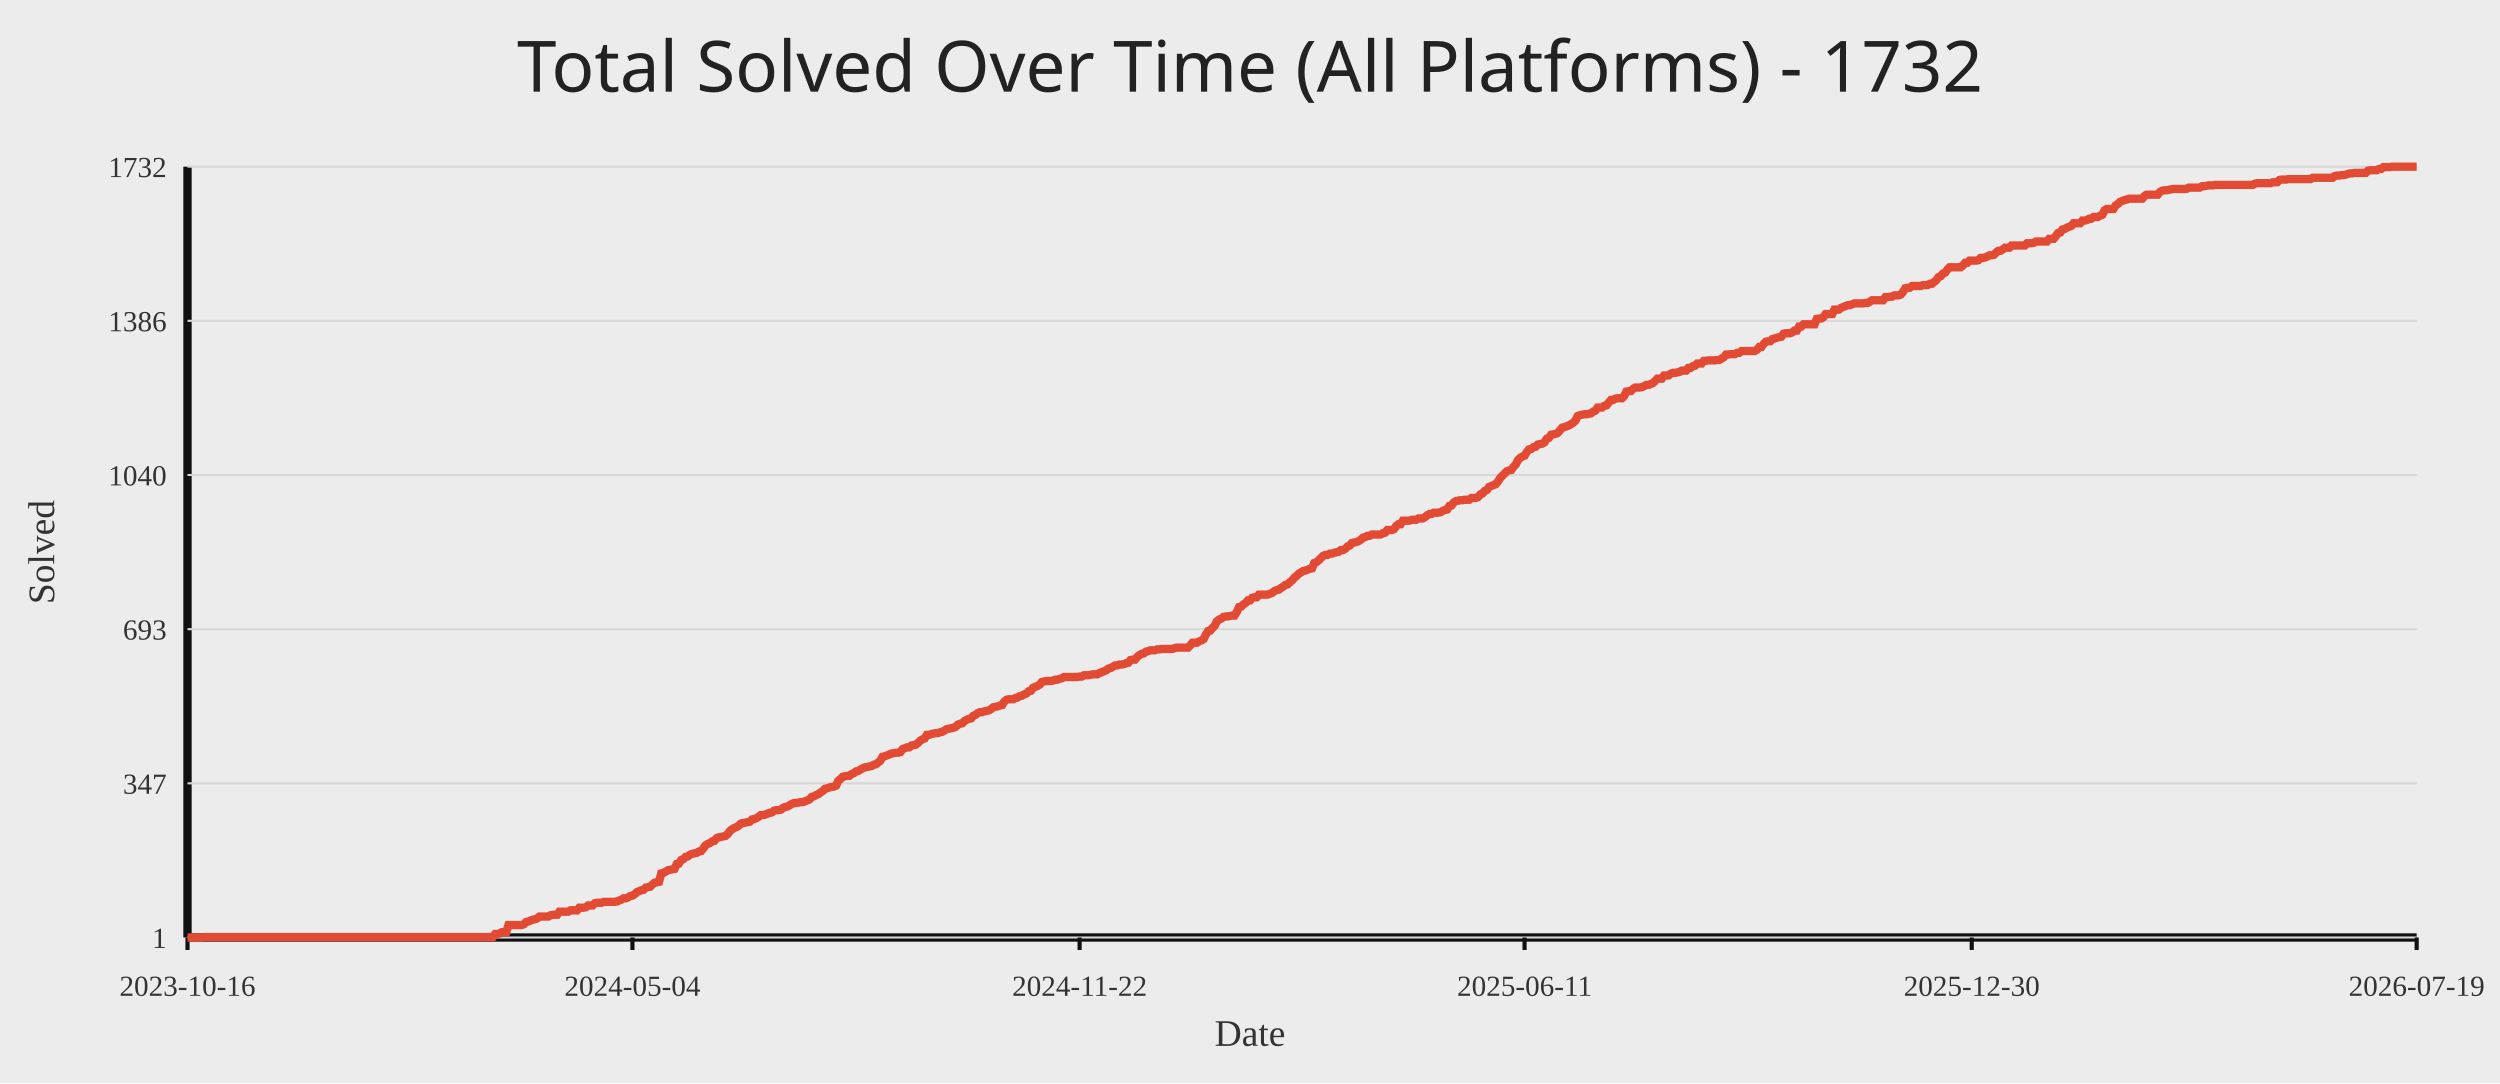
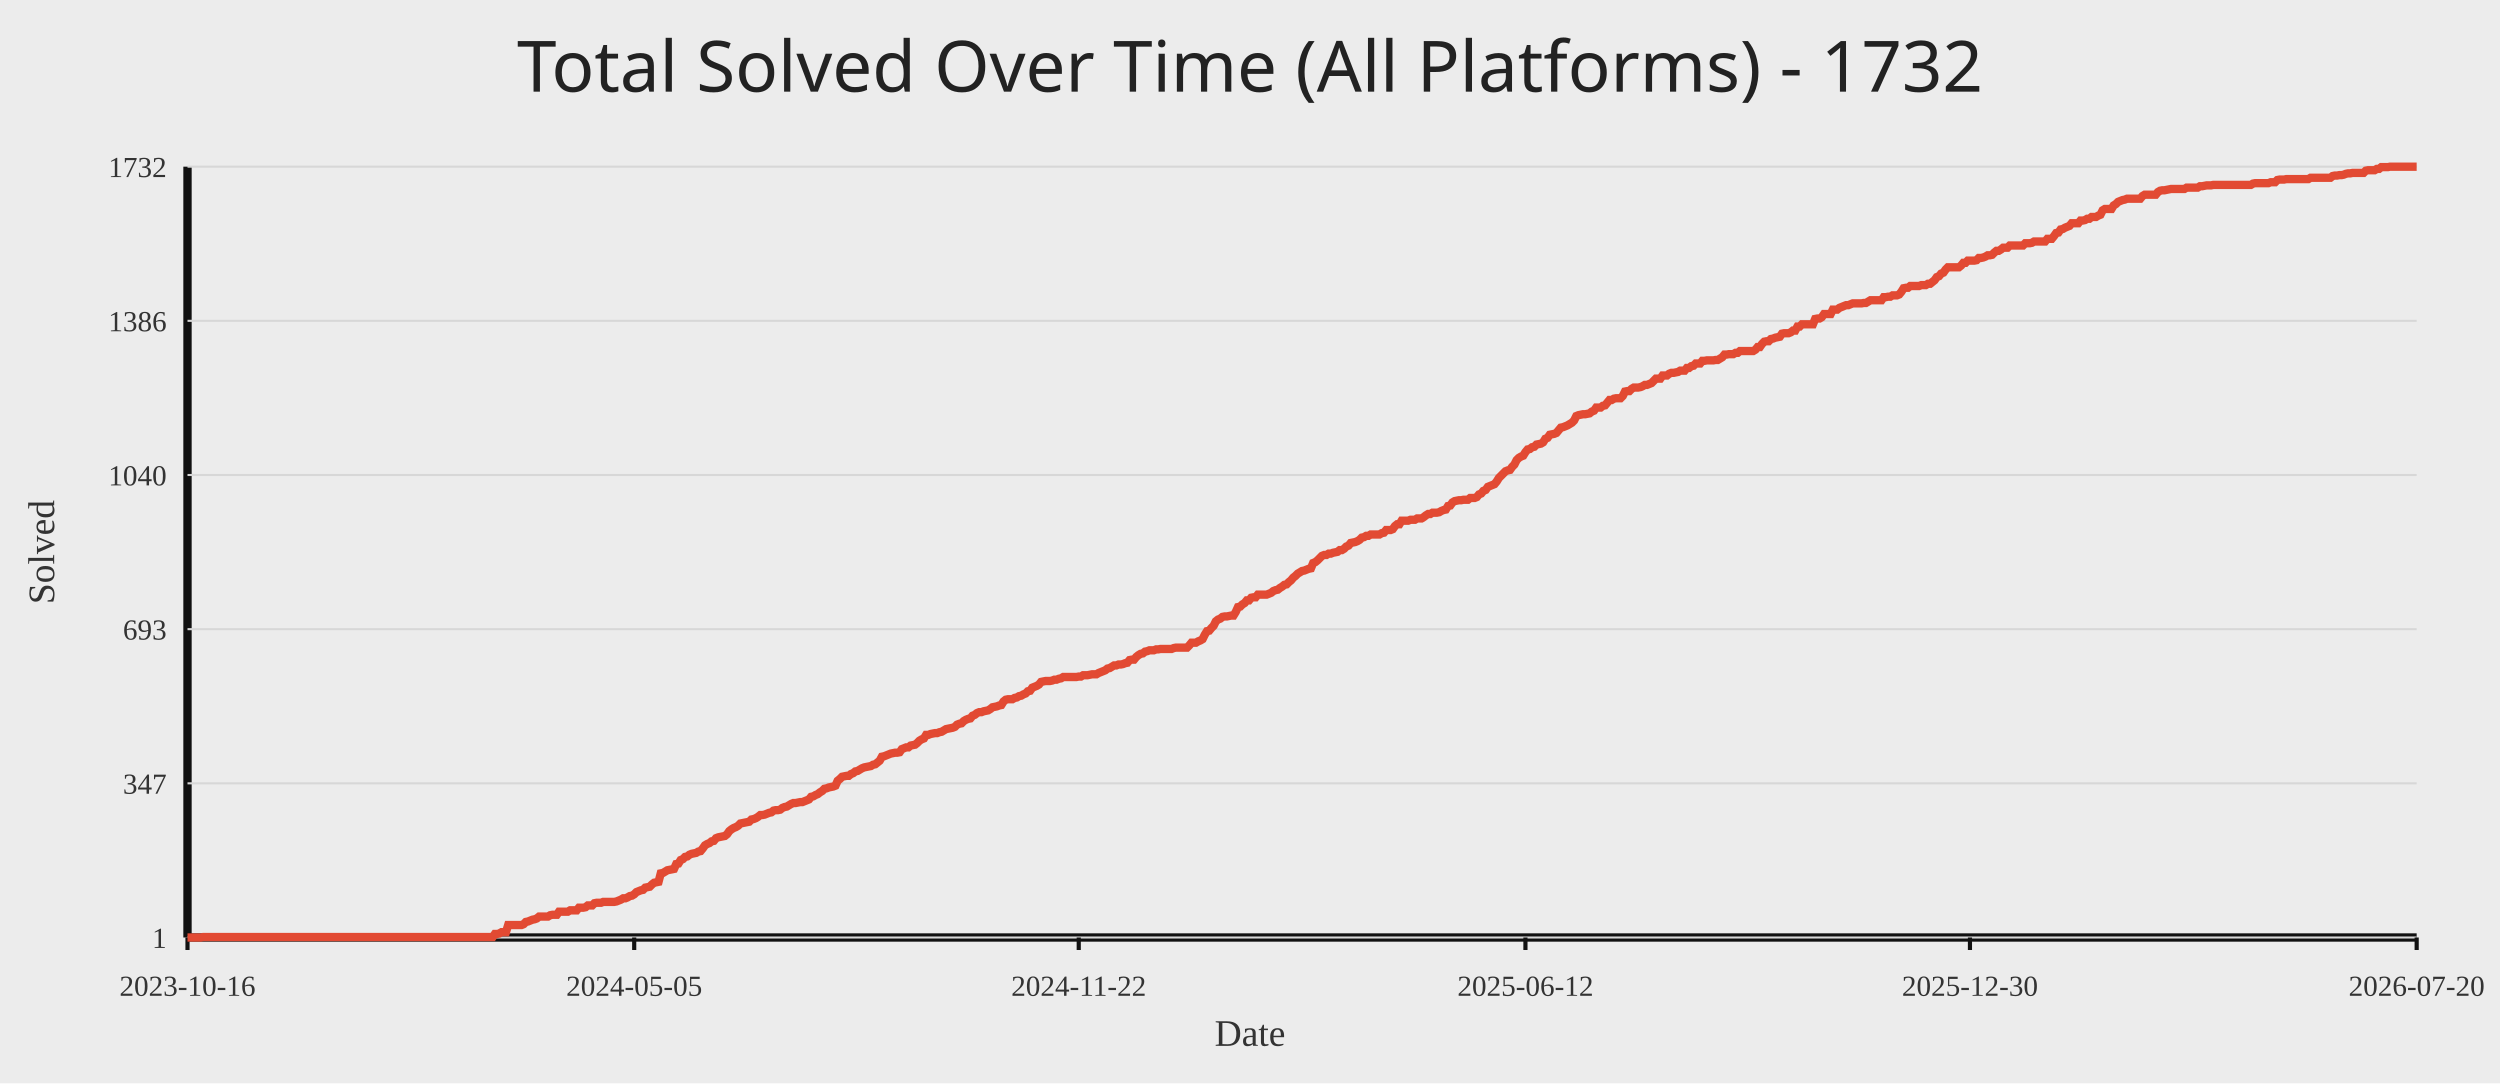
<svg xmlns="http://www.w3.org/2000/svg" width="1200" height="520">
  <rect width="100%" height="100%" fill="#ececec" />
  <text x="50%" y="44" text-anchor="middle" fill="#222" font-size="34" font-family="Comic Sans MS, Segoe UI">Total Solved Over Time (All Platforms) - 1732</text>
  <line x1="90" y1="450" x2="1160" y2="450" stroke="#111" stroke-width="4" />
  <line x1="90" y1="80" x2="90" y2="450" stroke="#111" stroke-width="4" />
  <line x1="90" y1="450.00" x2="1160" y2="450.00" stroke="#d7d7d7" stroke-width="1" />
  <text x="80" y="455.00" text-anchor="end" fill="#333" font-size="14">1</text>
  <line x1="90" y1="376.00" x2="1160" y2="376.00" stroke="#d7d7d7" stroke-width="1" />
  <text x="80" y="381.00" text-anchor="end" fill="#333" font-size="14">347</text>
  <line x1="90" y1="302.00" x2="1160" y2="302.00" stroke="#d7d7d7" stroke-width="1" />
  <text x="80" y="307.00" text-anchor="end" fill="#333" font-size="14">693</text>
  <line x1="90" y1="228.00" x2="1160" y2="228.00" stroke="#d7d7d7" stroke-width="1" />
  <text x="80" y="233.00" text-anchor="end" fill="#333" font-size="14">1040</text>
  <line x1="90" y1="154.00" x2="1160" y2="154.00" stroke="#d7d7d7" stroke-width="1" />
  <text x="80" y="159.00" text-anchor="end" fill="#333" font-size="14">1386</text>
  <line x1="90" y1="80.00" x2="1160" y2="80.00" stroke="#d7d7d7" stroke-width="1" />
  <text x="80" y="85.00" text-anchor="end" fill="#333" font-size="14">1732</text>
  <line x1="90.00" y1="450" x2="90.00" y2="456" stroke="#111" stroke-width="2" />
  <text x="90.00" y="478" text-anchor="middle" fill="#333" font-size="14">2023-10-16</text>
-   <line x1="303.57" y1="450" x2="303.57" y2="456" stroke="#111" stroke-width="2" />
-   <text x="303.57" y="478" text-anchor="middle" fill="#333" font-size="14">2024-05-04</text>
-   <line x1="518.21" y1="450" x2="518.21" y2="456" stroke="#111" stroke-width="2" />
-   <text x="518.21" y="478" text-anchor="middle" fill="#333" font-size="14">2024-11-22</text>
-   <line x1="731.79" y1="450" x2="731.79" y2="456" stroke="#111" stroke-width="2" />
-   <text x="731.79" y="478" text-anchor="middle" fill="#333" font-size="14">2025-06-11</text>
-   <line x1="946.43" y1="450" x2="946.43" y2="456" stroke="#111" stroke-width="2" />
-   <text x="946.43" y="478" text-anchor="middle" fill="#333" font-size="14">2025-12-30</text>
+   <line x1="304.42" y1="450" x2="304.42" y2="456" stroke="#111" stroke-width="2" />
+   <text x="304.42" y="478" text-anchor="middle" fill="#333" font-size="14">2024-05-05</text>
+   <line x1="517.79" y1="450" x2="517.79" y2="456" stroke="#111" stroke-width="2" />
+   <text x="517.79" y="478" text-anchor="middle" fill="#333" font-size="14">2024-11-22</text>
+   <line x1="732.21" y1="450" x2="732.21" y2="456" stroke="#111" stroke-width="2" />
+   <text x="732.21" y="478" text-anchor="middle" fill="#333" font-size="14">2025-06-12</text>
+   <line x1="945.58" y1="450" x2="945.58" y2="456" stroke="#111" stroke-width="2" />
+   <text x="945.58" y="478" text-anchor="middle" fill="#333" font-size="14">2025-12-30</text>
  <line x1="1160.00" y1="450" x2="1160.00" y2="456" stroke="#111" stroke-width="2" />
-   <text x="1160.00" y="478" text-anchor="middle" fill="#333" font-size="14">2026-07-19</text>
-   <polyline fill="none" stroke="#e24a33" stroke-width="4" points="90.00,450.00 91.06,450.00 92.13,450.00 93.19,450.00 94.25,450.00 95.31,450.00 96.38,450.00 97.44,449.79 98.50,449.79 99.56,449.79 100.63,449.79 101.69,449.79 102.75,449.79 103.81,449.79 104.88,449.79 105.94,449.79 107.00,449.79 108.06,449.79 109.13,449.79 110.19,449.79 111.25,449.79 112.31,449.79 113.38,449.79 114.44,449.79 115.50,449.79 116.56,449.79 117.63,449.79 118.69,449.79 119.75,449.79 120.81,449.79 121.88,449.79 122.94,449.79 124.00,449.79 125.06,449.79 126.13,449.79 127.19,449.79 128.25,449.79 129.31,449.79 130.38,449.79 131.44,449.79 132.50,449.79 133.57,449.79 134.63,449.79 135.69,449.79 136.75,449.79 137.82,449.79 138.88,449.79 139.94,449.79 141.00,449.79 142.07,449.79 143.13,449.79 144.19,449.79 145.25,449.79 146.32,449.79 147.38,449.79 148.44,449.79 149.50,449.79 150.57,449.79 151.63,449.79 152.69,449.79 153.75,449.79 154.82,449.79 155.88,449.79 156.94,449.79 158.00,449.79 159.07,449.79 160.13,449.79 161.19,449.79 162.25,449.79 163.32,449.79 164.38,449.79 165.44,449.79 166.50,449.79 167.57,449.79 168.63,449.79 169.69,449.79 170.75,449.79 171.82,449.79 172.88,449.79 173.94,449.79 175.00,449.79 176.07,449.79 177.13,449.79 178.19,449.79 179.26,449.79 180.32,449.79 181.38,449.79 182.44,449.79 183.51,449.79 184.57,449.79 185.63,449.79 186.69,449.79 187.76,449.79 188.82,449.79 189.88,449.79 190.94,449.79 192.01,449.79 193.07,449.79 194.13,449.79 195.19,449.79 196.26,449.79 197.32,449.79 198.38,449.79 199.44,449.79 200.51,449.79 201.57,449.79 202.63,449.79 203.69,449.79 204.76,449.79 205.82,449.79 206.88,449.79 207.94,449.79 209.01,449.79 210.07,449.79 211.13,449.79 212.19,449.79 213.26,449.79 214.32,449.79 215.38,449.79 216.44,449.79 217.51,449.79 218.57,449.79 219.63,449.79 220.70,449.79 221.76,449.79 222.82,449.79 223.88,449.79 224.95,449.79 226.01,449.79 227.07,449.79 228.13,449.79 229.20,449.79 230.26,449.79 231.32,449.79 232.38,449.79 233.45,449.79 234.51,449.79 235.57,449.79 236.63,449.79 237.70,448.29 238.76,448.29 239.82,448.08 240.88,447.44 241.95,447.44 243.01,447.44 244.07,444.02 245.13,444.02 246.20,444.02 247.26,444.02 248.32,444.02 249.38,444.02 250.45,444.02 251.51,443.59 252.57,442.52 253.63,442.31 254.70,441.88 255.76,441.45 256.82,441.24 257.88,440.81 258.95,439.95 260.01,439.95 261.07,439.95 262.14,439.95 263.20,439.95 264.26,439.31 265.32,439.10 266.39,439.10 267.45,439.10 268.51,437.60 269.57,437.60 270.64,437.60 271.70,437.60 272.76,437.60 273.82,436.96 274.89,436.96 275.95,436.96 277.01,436.96 278.07,435.68 279.14,435.68 280.20,435.68 281.26,435.47 282.32,434.61 283.39,434.61 284.45,434.61 285.51,433.54 286.57,433.33 287.64,433.33 288.70,433.33 289.76,432.90 290.82,432.90 291.89,432.90 292.95,432.90 294.01,432.90 295.07,432.90 296.14,432.69 297.20,432.26 298.26,431.83 299.32,431.19 300.39,431.19 301.45,430.76 302.51,430.12 303.57,429.91 304.64,429.27 305.70,428.20 306.76,427.77 307.83,427.34 308.89,427.13 309.95,426.06 311.01,425.85 312.08,425.63 313.14,424.56 314.20,423.71 315.26,423.50 316.33,423.28 317.39,419.22 318.45,419.01 319.51,418.37 320.58,417.72 321.64,417.51 322.70,417.30 323.76,417.08 324.83,414.73 325.89,414.52 326.95,412.81 328.01,412.38 329.08,411.31 330.14,411.10 331.20,410.24 332.26,409.82 333.33,409.60 334.39,409.39 335.45,408.75 336.51,408.53 337.58,407.25 338.64,405.75 339.70,405.11 340.76,404.69 341.83,403.83 342.89,403.62 343.95,402.33 345.01,401.91 346.08,401.69 347.14,401.48 348.20,401.27 349.27,400.41 350.33,398.91 351.39,398.06 352.45,397.42 353.52,396.99 354.58,396.35 355.64,395.28 356.70,395.07 357.77,394.85 358.83,394.64 359.89,394.43 360.95,393.36 362.02,393.14 363.08,392.72 364.14,392.07 365.20,391.22 366.27,391.22 367.33,391.01 368.39,390.58 369.45,390.15 370.52,389.94 371.58,389.08 372.64,388.87 373.70,388.87 374.77,388.65 375.83,387.80 376.89,387.37 377.95,387.16 379.02,386.52 380.08,385.88 381.14,385.45 382.20,385.45 383.27,385.23 384.33,385.02 385.39,385.02 386.45,384.59 387.52,384.17 388.58,383.74 389.64,382.46 390.71,382.24 391.77,381.60 392.83,381.17 393.89,380.32 394.96,379.68 396.02,378.61 397.08,378.39 398.14,377.97 399.21,377.75 400.27,377.54 401.33,377.11 402.39,374.76 403.46,373.91 404.52,372.84 405.58,372.62 406.64,372.41 407.71,372.41 408.77,371.55 409.83,371.13 410.89,370.27 411.96,370.06 413.02,369.42 414.08,368.78 415.14,368.35 416.21,368.13 417.27,367.92 418.33,367.71 419.39,367.07 420.46,366.85 421.52,366.00 422.58,365.14 423.64,363.22 424.71,363.00 425.77,362.58 426.83,362.15 427.89,361.72 428.96,361.51 430.02,361.29 431.08,361.29 432.14,361.08 433.21,359.58 434.27,359.16 435.33,358.73 436.40,358.73 437.46,357.87 438.52,357.66 439.58,357.45 440.65,356.59 441.71,355.52 442.77,354.88 443.83,354.45 444.90,352.74 445.96,352.74 447.02,352.32 448.08,352.10 449.15,351.89 450.21,351.89 451.27,351.46 452.33,351.25 453.40,350.61 454.46,349.97 455.52,349.75 456.58,349.54 457.65,349.32 458.71,348.90 459.77,347.83 460.83,347.40 461.90,347.19 462.96,346.12 464.02,345.48 465.08,345.05 466.15,344.84 467.21,343.55 468.27,343.13 469.33,342.27 470.40,341.84 471.46,341.84 472.52,341.42 473.58,341.20 474.65,340.99 475.71,340.35 476.77,339.49 477.84,339.28 478.90,339.06 479.96,338.64 481.02,338.42 482.09,336.71 483.15,335.86 484.21,335.64 485.27,335.64 486.34,335.64 487.40,335.00 488.46,334.79 489.52,334.15 490.59,333.93 491.65,333.29 492.71,332.87 493.77,331.80 494.84,331.58 495.90,330.09 496.96,329.66 498.02,329.23 499.09,328.59 500.15,327.31 501.21,327.09 502.27,326.88 503.34,326.88 504.40,326.88 505.46,326.67 506.52,326.24 507.59,326.24 508.65,325.81 509.71,325.60 510.77,324.96 511.84,324.96 512.90,324.96 513.96,324.96 515.02,324.96 516.09,324.96 517.15,324.96 518.21,324.74 519.28,324.74 520.34,324.10 521.40,324.10 522.46,324.10 523.53,323.89 524.59,323.67 525.65,323.67 526.71,323.67 527.78,323.03 528.84,322.61 529.90,322.18 530.96,321.75 532.03,320.90 533.09,320.68 534.15,320.04 535.21,319.40 536.28,319.40 537.34,318.97 538.40,318.97 539.46,318.76 540.53,318.33 541.59,318.12 542.65,316.83 543.71,316.62 544.78,316.62 545.84,315.34 546.90,314.48 547.96,313.84 549.03,313.63 550.09,312.77 551.15,312.56 552.21,312.13 553.28,312.13 554.34,312.13 555.40,311.70 556.46,311.70 557.53,311.49 558.59,311.49 559.65,311.49 560.71,311.49 561.78,311.49 562.84,311.49 563.90,311.06 564.97,310.85 566.03,310.85 567.09,310.85 568.15,310.85 569.22,310.85 570.28,310.85 571.34,309.78 572.40,308.50 573.47,308.50 574.53,308.50 575.59,307.86 576.65,307.43 577.72,306.79 578.78,304.65 579.84,302.94 580.90,302.73 581.97,301.44 583.03,300.38 584.09,298.24 585.15,297.38 586.22,296.96 587.28,296.10 588.34,295.89 589.40,295.89 590.47,295.67 591.53,295.46 592.59,295.46 593.65,293.75 594.72,291.40 595.78,291.18 596.84,290.12 597.90,289.47 598.97,288.19 600.03,288.19 601.09,286.91 602.15,286.70 603.22,286.70 604.28,285.41 605.34,285.41 606.41,285.41 607.47,285.41 608.53,285.41 609.59,284.99 610.66,284.56 611.72,283.70 612.78,283.28 613.84,283.06 614.91,282.21 615.97,281.57 617.03,280.71 618.09,280.50 619.16,279.43 620.22,278.57 621.28,277.29 622.34,276.44 623.41,275.37 624.47,274.73 625.53,274.08 626.59,273.87 627.66,273.44 628.72,273.02 629.78,272.80 630.84,270.24 631.91,269.81 632.97,268.95 634.03,267.89 635.09,266.82 636.16,266.39 637.22,266.39 638.28,265.75 639.34,265.75 640.41,265.32 641.47,265.11 642.53,264.89 643.59,264.04 644.66,264.04 645.72,263.40 646.78,262.33 647.85,261.90 648.91,260.62 649.97,260.40 651.03,260.19 652.10,259.76 653.16,259.12 654.22,258.05 655.28,257.84 656.35,257.20 657.41,257.20 658.47,256.56 659.53,256.56 660.60,256.56 661.66,256.56 662.72,256.56 663.78,255.92 664.85,255.70 665.91,254.42 666.97,254.42 668.03,254.42 669.10,253.99 670.16,252.50 671.22,251.64 672.28,251.64 673.35,249.93 674.41,249.93 675.47,249.93 676.53,249.93 677.60,249.50 678.66,249.50 679.72,249.50 680.78,248.86 681.85,248.86 682.91,248.86 683.97,248.22 685.03,247.37 686.10,246.72 687.16,246.72 688.22,246.08 689.29,246.08 690.35,246.08 691.41,245.87 692.47,245.23 693.54,244.80 694.60,244.59 695.66,242.88 696.72,242.66 697.79,241.17 698.85,240.53 699.91,240.31 700.97,240.10 702.04,240.10 703.10,239.88 704.16,239.88 705.22,239.88 706.29,239.03 707.35,239.03 708.41,239.03 709.47,238.60 710.54,237.32 711.60,236.89 712.66,235.61 713.72,235.18 714.79,233.69 715.85,233.26 716.91,232.83 717.97,232.40 719.04,231.12 720.10,229.41 721.16,228.34 722.22,227.27 723.29,226.20 724.35,225.78 725.41,225.56 726.47,224.07 727.54,223.00 728.60,220.86 729.66,219.79 730.72,219.15 731.79,218.72 732.85,217.01 733.91,215.73 734.98,215.52 736.04,214.66 737.10,214.45 738.16,213.38 739.23,213.17 740.29,212.95 741.35,212.31 742.41,210.60 743.48,210.17 744.54,208.68 745.60,208.46 746.66,208.25 747.73,207.82 748.79,206.54 749.85,205.26 750.91,205.04 751.98,204.62 753.04,204.19 754.10,203.55 755.16,202.91 756.23,201.84 757.29,199.70 758.35,199.27 759.41,199.06 760.48,198.84 761.54,198.84 762.60,198.63 763.66,198.42 764.73,197.56 765.79,197.13 766.85,195.64 767.91,195.64 768.98,195.64 770.04,194.78 771.10,194.57 772.16,193.29 773.23,192.00 774.29,192.00 775.35,191.36 776.42,191.15 777.48,191.15 778.54,191.15 779.60,190.08 780.67,187.94 781.73,187.73 782.79,187.73 783.85,186.66 784.92,186.02 785.98,186.02 787.04,186.02 788.10,185.81 789.17,185.38 790.23,184.74 791.29,184.74 792.35,184.31 793.42,183.88 794.48,182.81 795.54,181.74 796.60,181.74 797.67,181.74 798.73,180.25 799.79,180.25 800.85,180.25 801.92,179.39 802.98,178.97 804.04,178.97 805.10,178.75 806.17,178.54 807.23,177.90 808.29,177.90 809.35,177.90 810.42,176.61 811.48,176.61 812.54,175.76 813.60,175.55 814.67,174.48 815.73,174.48 816.79,174.48 817.86,173.19 818.92,173.19 819.98,172.98 821.04,172.98 822.11,172.98 823.17,172.98 824.23,172.77 825.29,172.77 826.36,172.13 827.42,171.48 828.48,170.20 829.54,170.20 830.61,169.99 831.67,169.99 832.73,169.99 833.79,169.35 834.86,169.35 835.92,168.49 836.98,168.49 838.04,168.49 839.11,168.49 840.17,168.49 841.23,168.49 842.29,168.49 843.36,167.85 844.42,166.57 845.48,166.57 846.54,165.07 847.61,164.00 848.67,163.79 849.73,163.79 850.79,162.72 851.86,162.51 852.92,162.08 853.98,161.87 855.04,161.65 856.11,160.16 857.17,159.94 858.23,159.94 859.29,159.94 860.36,159.51 861.42,158.66 862.48,158.66 863.55,156.74 864.61,156.74 865.67,155.67 866.73,155.67 867.80,155.67 868.86,155.67 869.92,155.67 870.98,155.67 872.05,153.10 873.11,152.89 874.17,152.89 875.23,152.25 876.30,150.75 877.36,150.75 878.42,150.75 879.48,150.75 880.55,148.61 881.61,148.61 882.67,148.61 883.73,147.76 884.80,147.33 885.86,146.90 886.92,146.48 887.98,146.48 889.05,146.05 890.11,145.62 891.17,145.62 892.23,145.62 893.30,145.62 894.36,145.62 895.42,145.41 896.48,145.41 897.55,144.77 898.61,144.12 899.67,144.12 900.73,144.12 901.80,144.12 902.86,144.12 903.92,144.12 904.99,142.63 906.05,142.63 907.11,142.41 908.17,142.41 909.24,141.77 910.30,141.77 911.36,141.77 912.42,141.35 913.49,140.06 914.55,138.35 915.61,138.14 916.67,138.14 917.74,137.28 918.80,137.28 919.86,137.28 920.92,137.28 921.99,137.28 923.05,136.86 924.11,136.86 925.17,136.86 926.24,136.22 927.30,136.22 928.36,135.36 929.42,134.51 930.49,133.01 931.55,132.58 932.61,131.30 933.67,130.87 934.74,129.38 935.80,128.31 936.86,128.31 937.92,128.31 938.99,128.31 940.05,128.31 941.11,128.31 942.17,127.45 943.24,126.17 944.30,126.17 945.36,125.10 946.43,125.10 947.49,125.10 948.55,125.10 949.61,124.89 950.68,123.82 951.74,123.82 952.80,123.60 953.86,123.18 954.93,122.54 955.99,122.54 957.05,122.32 958.11,121.25 959.18,120.40 960.24,120.40 961.30,119.76 962.36,118.90 963.43,118.90 964.49,118.90 965.55,117.83 966.61,117.83 967.68,117.83 968.74,117.83 969.80,117.83 970.86,117.83 971.93,117.83 972.99,116.76 974.05,116.76 975.11,116.76 976.18,116.55 977.24,115.91 978.30,115.91 979.36,115.91 980.43,115.91 981.49,115.91 982.55,115.91 983.61,114.63 984.68,114.63 985.74,114.63 986.80,113.34 987.86,111.85 988.93,111.63 989.99,110.14 991.05,109.92 992.12,109.28 993.18,108.86 994.24,108.43 995.30,107.15 996.37,107.15 997.43,107.15 998.49,107.15 999.55,105.86 1000.62,105.86 1001.68,105.65 1002.74,105.01 1003.80,105.01 1004.87,104.15 1005.93,104.15 1006.99,104.15 1008.05,103.51 1009.12,103.08 1010.18,100.95 1011.24,100.31 1012.30,100.31 1013.37,100.31 1014.43,100.31 1015.49,98.60 1016.55,97.95 1017.62,96.89 1018.68,96.46 1019.74,96.03 1020.80,95.82 1021.87,95.39 1022.93,95.39 1023.99,95.39 1025.05,95.39 1026.12,95.39 1027.18,95.39 1028.24,95.39 1029.30,94.11 1030.37,93.47 1031.43,93.47 1032.49,93.47 1033.56,93.47 1034.62,93.47 1035.68,93.47 1036.74,92.18 1037.81,91.54 1038.87,91.33 1039.93,91.33 1040.99,91.11 1042.06,90.90 1043.12,90.69 1044.18,90.69 1045.24,90.69 1046.31,90.69 1047.37,90.69 1048.43,90.69 1049.49,90.69 1050.56,90.05 1051.62,90.05 1052.68,90.05 1053.74,90.05 1054.81,90.05 1055.87,90.05 1056.93,89.40 1057.99,89.40 1059.06,89.19 1060.12,88.98 1061.18,88.98 1062.24,88.98 1063.31,88.76 1064.37,88.76 1065.43,88.76 1066.49,88.76 1067.56,88.76 1068.62,88.76 1069.68,88.76 1070.74,88.76 1071.81,88.76 1072.87,88.76 1073.93,88.76 1075.00,88.76 1076.06,88.76 1077.12,88.76 1078.18,88.76 1079.25,88.76 1080.31,88.76 1081.37,88.76 1082.43,88.12 1083.50,87.91 1084.56,87.91 1085.62,87.91 1086.68,87.91 1087.75,87.91 1088.81,87.91 1089.87,87.91 1090.93,87.48 1092.00,87.48 1093.06,87.48 1094.12,86.41 1095.18,86.20 1096.25,86.20 1097.31,86.20 1098.37,85.98 1099.43,85.98 1100.50,85.98 1101.56,85.98 1102.62,85.98 1103.68,85.98 1104.75,85.98 1105.81,85.98 1106.87,85.98 1107.93,85.98 1109.00,85.98 1110.06,85.34 1111.12,85.34 1112.18,85.34 1113.25,85.34 1114.31,85.34 1115.37,85.34 1116.43,85.34 1117.50,85.34 1118.56,85.34 1119.62,85.34 1120.69,84.49 1121.75,84.27 1122.81,84.27 1123.87,84.06 1124.94,84.06 1126.00,83.85 1127.06,83.42 1128.12,83.21 1129.19,83.21 1130.25,82.99 1131.31,82.99 1132.37,82.99 1133.44,82.99 1134.50,82.99 1135.56,82.99 1136.62,81.92 1137.69,81.71 1138.75,81.71 1139.81,81.71 1140.87,81.71 1141.94,81.07 1143.00,81.07 1144.06,80.21 1145.12,80.21 1146.19,80.21 1147.25,80.21 1148.31,80.00 1149.37,80.00 1150.44,80.00 1151.50,80.00 1152.56,80.00 1153.62,80.00 1154.69,80.00 1155.75,80.00 1156.81,80.00 1157.87,80.00 1158.94,80.00 1160.00,80.00" />
+   <text x="1160.00" y="478" text-anchor="middle" fill="#333" font-size="14">2026-07-20</text>
+   <polyline fill="none" stroke="#e24a33" stroke-width="4" points="90.00,450.00 91.06,450.00 92.12,450.00 93.18,450.00 94.25,450.00 95.31,450.00 96.37,450.00 97.43,449.79 98.49,449.79 99.55,449.79 100.62,449.79 101.68,449.79 102.74,449.79 103.80,449.79 104.86,449.79 105.92,449.79 106.98,449.79 108.05,449.79 109.11,449.79 110.17,449.79 111.23,449.79 112.29,449.79 113.35,449.79 114.41,449.79 115.48,449.79 116.54,449.79 117.60,449.79 118.66,449.79 119.72,449.79 120.78,449.79 121.85,449.79 122.91,449.79 123.97,449.79 125.03,449.79 126.09,449.79 127.15,449.79 128.21,449.79 129.28,449.79 130.34,449.79 131.40,449.79 132.46,449.79 133.52,449.79 134.58,449.79 135.64,449.79 136.71,449.79 137.77,449.79 138.83,449.79 139.89,449.79 140.95,449.79 142.01,449.79 143.08,449.79 144.14,449.79 145.20,449.79 146.26,449.79 147.32,449.79 148.38,449.79 149.44,449.79 150.51,449.79 151.57,449.79 152.63,449.79 153.69,449.79 154.75,449.79 155.81,449.79 156.88,449.79 157.94,449.79 159.00,449.79 160.06,449.79 161.12,449.79 162.18,449.79 163.24,449.79 164.31,449.79 165.37,449.79 166.43,449.79 167.49,449.79 168.55,449.79 169.61,449.79 170.67,449.79 171.74,449.79 172.80,449.79 173.86,449.79 174.92,449.79 175.98,449.79 177.04,449.79 178.11,449.79 179.17,449.79 180.23,449.79 181.29,449.79 182.35,449.79 183.41,449.79 184.47,449.79 185.54,449.79 186.60,449.79 187.66,449.79 188.72,449.79 189.78,449.79 190.84,449.79 191.90,449.79 192.97,449.79 194.03,449.79 195.09,449.79 196.15,449.79 197.21,449.79 198.27,449.79 199.34,449.79 200.40,449.79 201.46,449.79 202.52,449.79 203.58,449.79 204.64,449.79 205.70,449.79 206.77,449.79 207.83,449.79 208.89,449.79 209.95,449.79 211.01,449.79 212.07,449.79 213.13,449.79 214.20,449.79 215.26,449.79 216.32,449.79 217.38,449.79 218.44,449.79 219.50,449.79 220.57,449.79 221.63,449.79 222.69,449.79 223.75,449.79 224.81,449.79 225.87,449.79 226.93,449.79 228.00,449.79 229.06,449.79 230.12,449.79 231.18,449.79 232.24,449.79 233.30,449.79 234.37,449.79 235.43,449.79 236.49,449.79 237.55,448.29 238.61,448.29 239.67,448.08 240.73,447.44 241.80,447.44 242.86,447.44 243.92,444.02 244.98,444.02 246.04,444.02 247.10,444.02 248.16,444.02 249.23,444.02 250.29,444.02 251.35,443.59 252.41,442.52 253.47,442.31 254.53,441.88 255.60,441.45 256.66,441.24 257.72,440.81 258.78,439.95 259.84,439.95 260.90,439.95 261.96,439.95 263.03,439.95 264.09,439.31 265.15,439.10 266.21,439.10 267.27,439.10 268.33,437.60 269.39,437.60 270.46,437.60 271.52,437.60 272.58,437.60 273.64,436.96 274.70,436.96 275.76,436.96 276.83,436.96 277.89,435.68 278.95,435.68 280.01,435.68 281.07,435.47 282.13,434.61 283.19,434.61 284.26,434.61 285.32,433.54 286.38,433.33 287.44,433.33 288.50,433.33 289.56,432.90 290.62,432.90 291.69,432.90 292.75,432.90 293.81,432.90 294.87,432.90 295.93,432.69 296.99,432.26 298.06,431.83 299.12,431.19 300.18,431.19 301.24,430.76 302.30,430.12 303.36,429.91 304.42,429.27 305.49,428.20 306.55,427.77 307.61,427.34 308.67,427.13 309.73,426.06 310.79,425.85 311.86,425.63 312.92,424.56 313.98,423.71 315.04,423.50 316.10,423.28 317.16,419.22 318.22,419.01 319.29,418.37 320.35,417.72 321.41,417.51 322.47,417.30 323.53,417.08 324.59,414.73 325.65,414.52 326.72,412.81 327.78,412.38 328.84,411.31 329.90,411.10 330.96,410.24 332.02,409.82 333.09,409.60 334.15,409.39 335.21,408.75 336.27,408.53 337.33,407.25 338.39,405.75 339.45,405.11 340.52,404.69 341.58,403.83 342.64,403.62 343.70,402.33 344.76,401.91 345.82,401.69 346.88,401.48 347.95,401.27 349.01,400.41 350.07,398.91 351.13,398.06 352.19,397.42 353.25,396.99 354.32,396.35 355.38,395.28 356.44,395.07 357.50,394.85 358.56,394.64 359.62,394.43 360.68,393.36 361.75,393.14 362.81,392.72 363.87,392.07 364.93,391.22 365.99,391.22 367.05,391.01 368.12,390.58 369.18,390.15 370.24,389.94 371.30,389.08 372.36,388.87 373.42,388.87 374.48,388.65 375.55,387.80 376.61,387.37 377.67,387.16 378.73,386.52 379.79,385.88 380.85,385.45 381.91,385.45 382.98,385.23 384.04,385.02 385.10,385.02 386.16,384.59 387.22,384.17 388.28,383.74 389.35,382.46 390.41,382.24 391.47,381.60 392.53,381.17 393.59,380.32 394.65,379.68 395.71,378.61 396.78,378.39 397.84,377.97 398.90,377.75 399.96,377.54 401.02,377.11 402.08,374.76 403.14,373.91 404.21,372.84 405.27,372.62 406.33,372.41 407.39,372.41 408.45,371.55 409.51,371.13 410.58,370.27 411.64,370.06 412.70,369.42 413.76,368.78 414.82,368.35 415.88,368.13 416.94,367.92 418.01,367.71 419.07,367.07 420.13,366.85 421.19,366.00 422.25,365.14 423.31,363.22 424.38,363.00 425.44,362.58 426.50,362.15 427.56,361.72 428.62,361.51 429.68,361.29 430.74,361.29 431.81,361.08 432.87,359.58 433.93,359.16 434.99,358.73 436.05,358.73 437.11,357.87 438.17,357.66 439.24,357.45 440.30,356.59 441.36,355.52 442.42,354.88 443.48,354.45 444.54,352.74 445.61,352.74 446.67,352.32 447.73,352.10 448.79,351.89 449.85,351.89 450.91,351.46 451.97,351.25 453.04,350.61 454.10,349.97 455.16,349.75 456.22,349.54 457.28,349.32 458.34,348.90 459.40,347.83 460.47,347.40 461.53,347.19 462.59,346.12 463.65,345.48 464.71,345.05 465.77,344.84 466.84,343.55 467.90,343.13 468.96,342.27 470.02,341.84 471.08,341.84 472.14,341.42 473.20,341.20 474.27,340.99 475.33,340.35 476.39,339.49 477.45,339.28 478.51,339.06 479.57,338.64 480.63,338.42 481.70,336.71 482.76,335.86 483.82,335.64 484.88,335.64 485.94,335.64 487.00,335.00 488.07,334.79 489.13,334.15 490.19,333.93 491.25,333.29 492.31,332.87 493.37,331.80 494.43,331.58 495.50,330.09 496.56,329.66 497.62,329.23 498.68,328.59 499.74,327.31 500.80,327.09 501.87,326.88 502.93,326.88 503.99,326.88 505.05,326.67 506.11,326.24 507.17,326.24 508.23,325.81 509.30,325.60 510.36,324.96 511.42,324.96 512.48,324.96 513.54,324.96 514.60,324.96 515.66,324.96 516.73,324.96 517.79,324.74 518.85,324.74 519.91,324.10 520.97,324.10 522.03,324.10 523.10,323.89 524.16,323.67 525.22,323.67 526.28,323.67 527.34,323.03 528.40,322.61 529.46,322.18 530.53,321.75 531.59,320.90 532.65,320.68 533.71,320.04 534.77,319.40 535.83,319.40 536.89,318.97 537.96,318.97 539.02,318.76 540.08,318.33 541.14,318.12 542.20,316.83 543.26,316.62 544.33,316.62 545.39,315.34 546.45,314.48 547.51,313.84 548.57,313.63 549.63,312.77 550.69,312.56 551.76,312.13 552.82,312.13 553.88,312.13 554.94,311.70 556.00,311.70 557.06,311.49 558.12,311.49 559.19,311.49 560.25,311.49 561.31,311.49 562.37,311.49 563.43,311.06 564.49,310.85 565.56,310.85 566.62,310.85 567.68,310.85 568.74,310.85 569.80,310.85 570.86,309.78 571.92,308.50 572.99,308.50 574.05,308.50 575.11,307.86 576.17,307.43 577.23,306.79 578.29,304.65 579.36,302.94 580.42,302.73 581.48,301.44 582.54,300.38 583.60,298.24 584.66,297.38 585.72,296.96 586.79,296.10 587.85,295.89 588.91,295.89 589.97,295.67 591.03,295.46 592.09,295.46 593.15,293.75 594.22,291.40 595.28,291.18 596.34,290.12 597.40,289.47 598.46,288.19 599.52,288.19 600.59,286.91 601.65,286.70 602.71,286.70 603.77,285.41 604.83,285.41 605.89,285.41 606.95,285.41 608.02,285.41 609.08,284.99 610.14,284.56 611.20,283.70 612.26,283.28 613.32,283.06 614.38,282.21 615.45,281.57 616.51,280.71 617.57,280.50 618.63,279.43 619.69,278.57 620.75,277.29 621.82,276.44 622.88,275.37 623.94,274.73 625.00,274.08 626.06,273.87 627.12,273.44 628.18,273.02 629.25,272.80 630.31,270.24 631.37,269.81 632.43,268.95 633.49,267.89 634.55,266.82 635.62,266.39 636.68,266.39 637.74,265.75 638.80,265.75 639.86,265.32 640.92,265.11 641.98,264.89 643.05,264.04 644.11,264.04 645.17,263.40 646.23,262.33 647.29,261.90 648.35,260.62 649.41,260.40 650.48,260.19 651.54,259.76 652.60,259.12 653.66,258.05 654.72,257.84 655.78,257.20 656.85,257.20 657.91,256.56 658.97,256.56 660.03,256.56 661.09,256.56 662.15,256.56 663.21,255.92 664.28,255.70 665.34,254.42 666.40,254.42 667.46,254.42 668.52,253.99 669.58,252.50 670.64,251.64 671.71,251.64 672.77,249.93 673.83,249.93 674.89,249.93 675.95,249.93 677.01,249.50 678.08,249.50 679.14,249.50 680.20,248.86 681.26,248.86 682.32,248.86 683.38,248.22 684.44,247.37 685.51,246.72 686.57,246.72 687.63,246.08 688.69,246.08 689.75,246.08 690.81,245.87 691.88,245.23 692.94,244.80 694.00,244.59 695.06,242.88 696.12,242.66 697.18,241.17 698.24,240.53 699.31,240.31 700.37,240.10 701.43,240.10 702.49,239.88 703.55,239.88 704.61,239.88 705.67,239.03 706.74,239.03 707.80,239.03 708.86,238.60 709.92,237.32 710.98,236.89 712.04,235.61 713.11,235.18 714.17,233.69 715.23,233.26 716.29,232.83 717.35,232.40 718.41,231.12 719.47,229.41 720.54,228.34 721.60,227.27 722.66,226.20 723.72,225.78 724.78,225.56 725.84,224.07 726.90,223.00 727.97,220.86 729.03,219.79 730.09,219.15 731.15,218.72 732.21,217.01 733.27,215.73 734.34,215.52 735.40,214.66 736.46,214.45 737.52,213.38 738.58,213.17 739.64,212.95 740.70,212.31 741.77,210.60 742.83,210.17 743.89,208.68 744.95,208.46 746.01,208.25 747.07,207.82 748.13,206.54 749.20,205.26 750.26,205.04 751.32,204.62 752.38,204.19 753.44,203.55 754.50,202.91 755.57,201.84 756.63,199.70 757.69,199.27 758.75,199.06 759.81,198.84 760.87,198.84 761.93,198.63 763.00,198.42 764.06,197.56 765.12,197.13 766.18,195.64 767.24,195.64 768.30,195.64 769.37,194.78 770.43,194.57 771.49,193.29 772.55,192.00 773.61,192.00 774.67,191.36 775.73,191.15 776.80,191.15 777.86,191.15 778.92,190.08 779.98,187.94 781.04,187.73 782.10,187.73 783.16,186.66 784.23,186.02 785.29,186.02 786.35,186.02 787.41,185.81 788.47,185.38 789.53,184.74 790.60,184.74 791.66,184.31 792.72,183.88 793.78,182.81 794.84,181.74 795.90,181.74 796.96,181.74 798.03,180.25 799.09,180.25 800.15,180.25 801.21,179.39 802.27,178.97 803.33,178.97 804.39,178.75 805.46,178.54 806.52,177.90 807.58,177.90 808.64,177.90 809.70,176.61 810.76,176.61 811.83,175.76 812.89,175.55 813.95,174.48 815.01,174.48 816.07,174.48 817.13,173.19 818.19,173.19 819.26,172.98 820.32,172.98 821.38,172.98 822.44,172.98 823.50,172.77 824.56,172.77 825.62,172.13 826.69,171.48 827.75,170.20 828.81,170.20 829.87,169.99 830.93,169.99 831.99,169.99 833.06,169.35 834.12,169.35 835.18,168.49 836.24,168.49 837.30,168.49 838.36,168.49 839.42,168.49 840.49,168.49 841.55,168.49 842.61,167.85 843.67,166.57 844.73,166.57 845.79,165.07 846.86,164.00 847.92,163.79 848.98,163.79 850.04,162.72 851.10,162.51 852.16,162.08 853.22,161.87 854.29,161.65 855.35,160.16 856.41,159.94 857.47,159.94 858.53,159.94 859.59,159.51 860.65,158.66 861.72,158.66 862.78,156.74 863.84,156.74 864.90,155.67 865.96,155.67 867.02,155.67 868.09,155.67 869.15,155.67 870.21,155.67 871.27,153.10 872.33,152.89 873.39,152.89 874.45,152.25 875.52,150.75 876.58,150.75 877.64,150.75 878.70,150.75 879.76,148.61 880.82,148.61 881.88,148.61 882.95,147.76 884.01,147.33 885.07,146.90 886.13,146.48 887.19,146.48 888.25,146.05 889.32,145.62 890.38,145.62 891.44,145.62 892.50,145.62 893.56,145.62 894.62,145.41 895.68,145.41 896.75,144.77 897.81,144.12 898.87,144.12 899.93,144.12 900.99,144.12 902.05,144.12 903.12,144.12 904.18,142.63 905.24,142.63 906.30,142.41 907.36,142.41 908.42,141.77 909.48,141.77 910.55,141.77 911.61,141.35 912.67,140.06 913.73,138.35 914.79,138.14 915.85,138.14 916.91,137.28 917.98,137.28 919.04,137.28 920.10,137.28 921.16,137.28 922.22,136.86 923.28,136.86 924.35,136.86 925.41,136.22 926.47,136.22 927.53,135.36 928.59,134.51 929.65,133.01 930.71,132.58 931.78,131.30 932.84,130.87 933.90,129.38 934.96,128.31 936.02,128.31 937.08,128.31 938.14,128.31 939.21,128.31 940.27,128.31 941.33,127.45 942.39,126.17 943.45,126.17 944.51,125.10 945.58,125.10 946.64,125.10 947.70,125.10 948.76,124.89 949.82,123.82 950.88,123.82 951.94,123.60 953.01,123.18 954.07,122.54 955.13,122.54 956.19,122.32 957.25,121.25 958.31,120.40 959.38,120.40 960.44,119.76 961.50,118.90 962.56,118.90 963.62,118.90 964.68,117.83 965.74,117.83 966.81,117.83 967.87,117.83 968.93,117.83 969.99,117.83 971.05,117.83 972.11,116.76 973.17,116.76 974.24,116.76 975.30,116.55 976.36,115.91 977.42,115.91 978.48,115.91 979.54,115.91 980.61,115.91 981.67,115.91 982.73,114.63 983.79,114.63 984.85,114.63 985.91,113.34 986.97,111.85 988.04,111.63 989.10,110.14 990.16,109.92 991.22,109.28 992.28,108.86 993.34,108.43 994.40,107.15 995.47,107.15 996.53,107.15 997.59,107.15 998.65,105.86 999.71,105.86 1000.77,105.65 1001.84,105.01 1002.90,105.01 1003.96,104.15 1005.02,104.15 1006.08,104.15 1007.14,103.51 1008.20,103.08 1009.27,100.95 1010.33,100.31 1011.39,100.31 1012.45,100.31 1013.51,100.31 1014.57,98.60 1015.63,97.95 1016.70,96.89 1017.76,96.46 1018.82,96.03 1019.88,95.82 1020.94,95.39 1022.00,95.39 1023.07,95.39 1024.13,95.39 1025.19,95.39 1026.25,95.39 1027.31,95.39 1028.37,94.11 1029.43,93.47 1030.50,93.47 1031.56,93.47 1032.62,93.47 1033.68,93.47 1034.74,93.47 1035.80,92.18 1036.87,91.54 1037.93,91.33 1038.99,91.33 1040.05,91.11 1041.11,90.90 1042.17,90.69 1043.23,90.69 1044.30,90.69 1045.36,90.69 1046.42,90.69 1047.48,90.69 1048.54,90.69 1049.60,90.05 1050.66,90.05 1051.73,90.05 1052.79,90.05 1053.85,90.05 1054.91,90.05 1055.97,89.40 1057.03,89.40 1058.10,89.19 1059.16,88.98 1060.22,88.98 1061.28,88.98 1062.34,88.76 1063.40,88.76 1064.46,88.76 1065.53,88.76 1066.59,88.76 1067.65,88.76 1068.71,88.76 1069.77,88.76 1070.83,88.76 1071.89,88.76 1072.96,88.76 1074.02,88.76 1075.08,88.76 1076.14,88.76 1077.20,88.76 1078.26,88.76 1079.33,88.76 1080.39,88.76 1081.45,88.12 1082.51,87.91 1083.57,87.91 1084.63,87.91 1085.69,87.91 1086.76,87.91 1087.82,87.91 1088.88,87.91 1089.94,87.48 1091.00,87.48 1092.06,87.48 1093.12,86.41 1094.19,86.20 1095.25,86.20 1096.31,86.20 1097.37,85.98 1098.43,85.98 1099.49,85.98 1100.56,85.98 1101.62,85.98 1102.68,85.98 1103.74,85.98 1104.80,85.98 1105.86,85.98 1106.92,85.98 1107.99,85.98 1109.05,85.34 1110.11,85.34 1111.17,85.34 1112.23,85.34 1113.29,85.34 1114.36,85.34 1115.42,85.34 1116.48,85.34 1117.54,85.34 1118.60,85.34 1119.66,84.49 1120.72,84.27 1121.79,84.27 1122.85,84.06 1123.91,84.06 1124.97,83.85 1126.03,83.42 1127.09,83.21 1128.15,83.21 1129.22,82.99 1130.28,82.99 1131.34,82.99 1132.40,82.99 1133.46,82.99 1134.52,82.99 1135.59,81.92 1136.65,81.71 1137.71,81.71 1138.77,81.71 1139.83,81.71 1140.89,81.07 1141.95,81.07 1143.02,80.21 1144.08,80.21 1145.14,80.21 1146.20,80.21 1147.26,80.00 1148.32,80.00 1149.38,80.00 1150.45,80.00 1151.51,80.00 1152.57,80.00 1153.63,80.00 1154.69,80.00 1155.75,80.00 1156.82,80.00 1157.88,80.00 1158.94,80.00 1160.00,80.00" />
  <text x="50%" y="502" text-anchor="middle" fill="#333" font-size="18">Date</text>
  <text x="26" y="265.00" transform="rotate(-90 26 265.00)" text-anchor="middle" fill="#333" font-size="18">Solved</text>
</svg>
